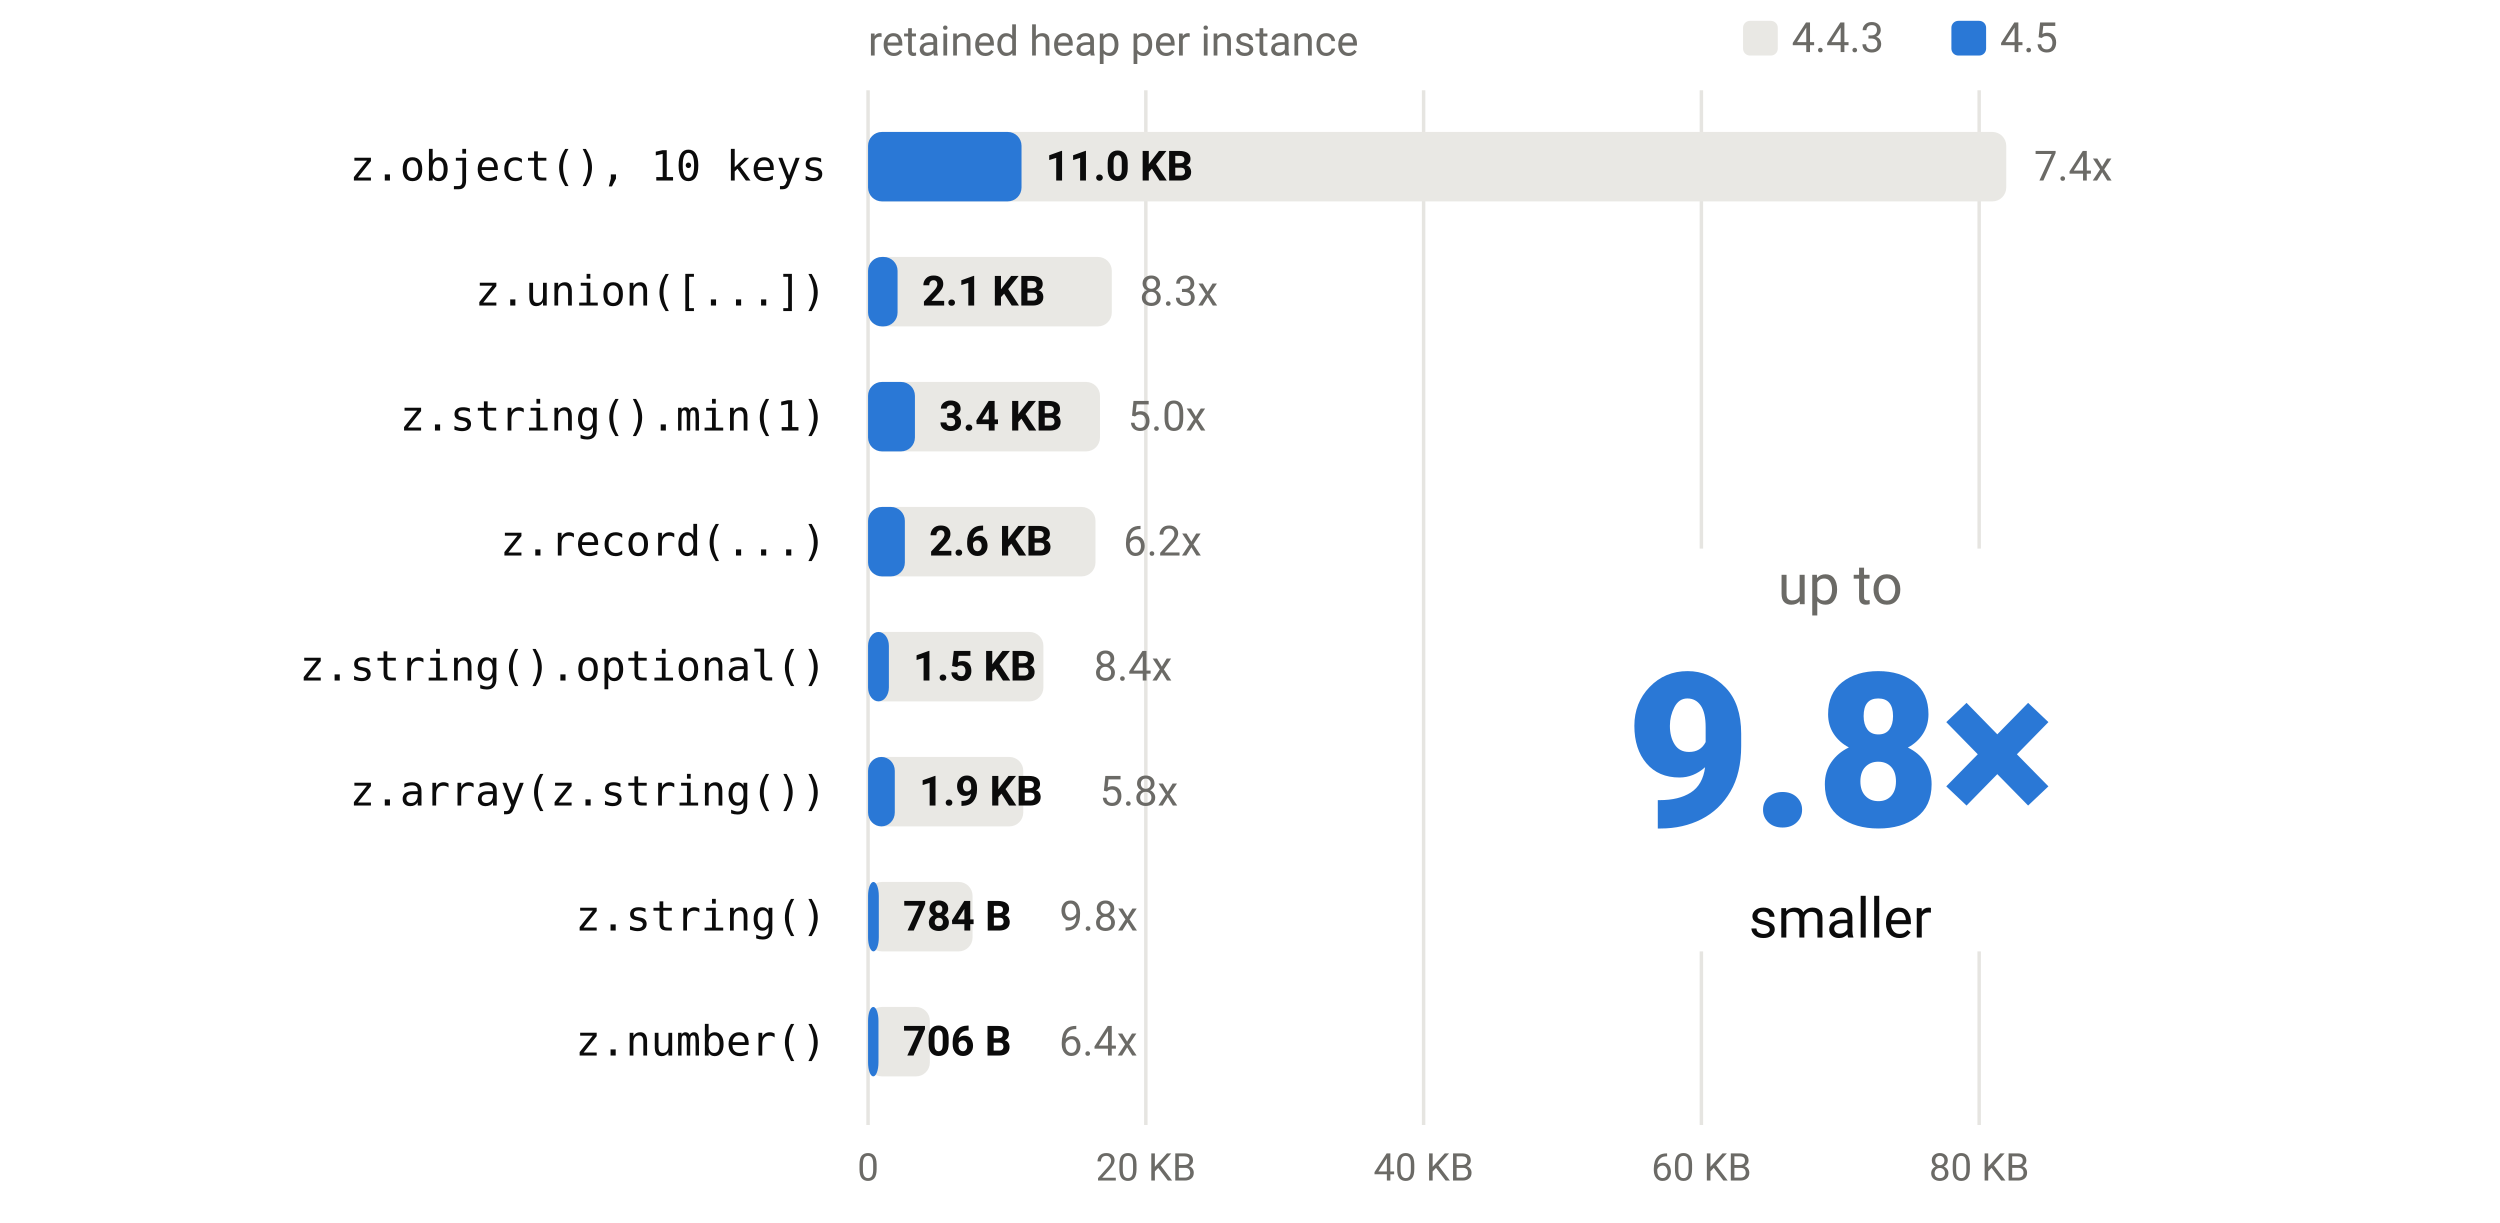
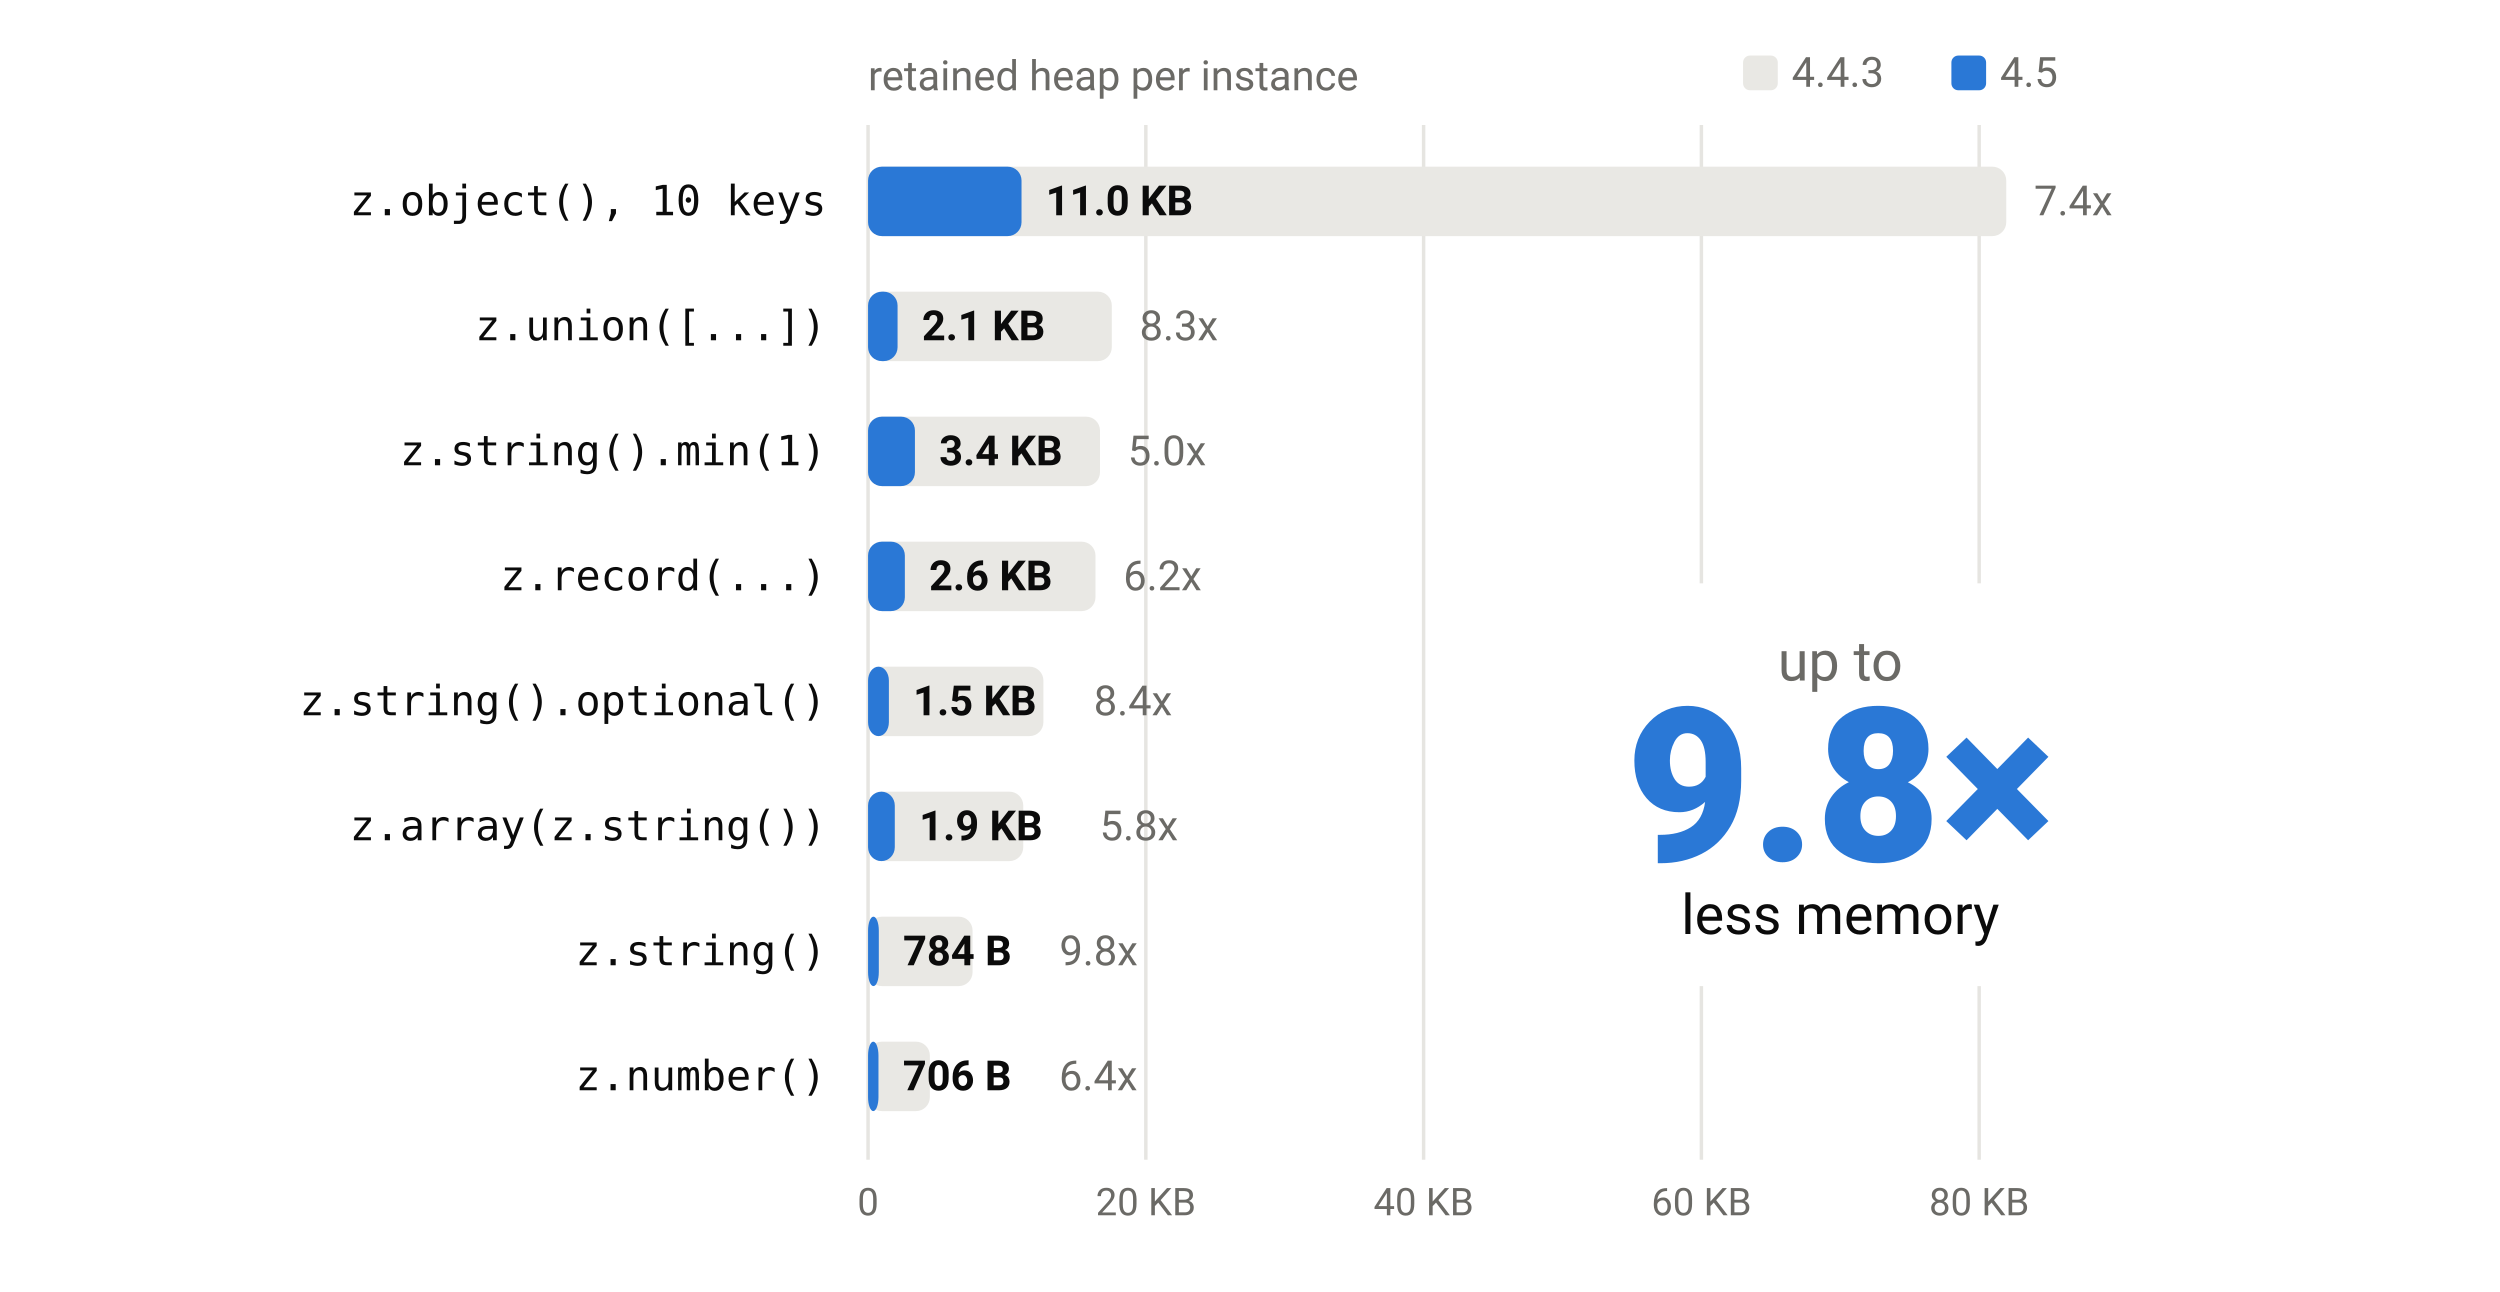
- <svg xmlns="http://www.w3.org/2000/svg" width="720" height="352" viewBox="0 0 720 352" font-family="ui-sans-serif, system-ui, -apple-system, Segoe UI, Roboto, sans-serif" font-size="13">
-   <text x="250" y="16" fill="#6b6a66" font-size="12">retained heap per instance</text>
-   <rect x="502" y="6" width="10" height="10" rx="2" fill="#e9e8e4" />
-   <text x="516" y="15" fill="#6b6a66" font-size="12">4.4.3</text>
-   <rect x="562" y="6" width="10" height="10" rx="2" fill="#2a78d6" />
-   <text x="576" y="15" fill="#6b6a66" font-size="12">4.5</text>
-   <line x1="250.0" y1="26" x2="250.0" y2="324" stroke="#e6e5e1" stroke-width="1" />
-   <text x="250.0" y="340" text-anchor="middle" fill="#6b6a66" font-size="11">0</text>
-   <line x1="330.0" y1="26" x2="330.0" y2="324" stroke="#e6e5e1" stroke-width="1" />
-   <text x="330.0" y="340" text-anchor="middle" fill="#6b6a66" font-size="11">20 KB</text>
-   <line x1="410.0" y1="26" x2="410.0" y2="324" stroke="#e6e5e1" stroke-width="1" />
-   <text x="410.0" y="340" text-anchor="middle" fill="#6b6a66" font-size="11">40 KB</text>
-   <line x1="490.0" y1="26" x2="490.0" y2="158" stroke="#e6e5e1" stroke-width="1" />
-   <line x1="490.0" y1="274" x2="490.0" y2="324" stroke="#e6e5e1" stroke-width="1" />
-   <text x="490.0" y="340" text-anchor="middle" fill="#6b6a66" font-size="11">60 KB</text>
-   <line x1="570.0" y1="26" x2="570.0" y2="158" stroke="#e6e5e1" stroke-width="1" />
-   <line x1="570.0" y1="274" x2="570.0" y2="324" stroke="#e6e5e1" stroke-width="1" />
-   <text x="570.0" y="340" text-anchor="middle" fill="#6b6a66" font-size="11">80 KB</text>
-   <text x="238" y="52" text-anchor="end" fill="#0b0b0b" font-family="ui-monospace, SFMono-Regular, Menlo, monospace" font-size="12">z.object(), 10 keys</text>
-   <rect x="250" y="38" width="327.8" height="20" rx="4" fill="#e9e8e4" />
-   <rect x="250" y="38" width="44.2" height="20" rx="4" fill="#2a78d6" />
-   <text x="301.188" y="52" fill="#0b0b0b" font-weight="700" font-size="12">11.0 KB</text>
-   <text x="585.8" y="52" fill="#6b6a66" font-size="12">7.4x</text>
-   <text x="238" y="88" text-anchor="end" fill="#0b0b0b" font-family="ui-monospace, SFMono-Regular, Menlo, monospace" font-size="12">z.union([...])</text>
-   <rect x="250" y="74" width="70.2" height="20" rx="4" fill="#e9e8e4" />
-   <rect x="250" y="74" width="8.5" height="20" rx="4" fill="#2a78d6" />
-   <text x="265.5" y="88" fill="#0b0b0b" font-weight="700" font-size="12">2.1 KB</text>
-   <text x="328.2" y="88" fill="#6b6a66" font-size="12">8.3x</text>
-   <text x="238" y="124" text-anchor="end" fill="#0b0b0b" font-family="ui-monospace, SFMono-Regular, Menlo, monospace" font-size="12">z.string().min(1)</text>
-   <rect x="250" y="110" width="66.8" height="20" rx="4" fill="#e9e8e4" />
-   <rect x="250" y="110" width="13.5" height="20" rx="4" fill="#2a78d6" />
-   <text x="270.484" y="124" fill="#0b0b0b" font-weight="700" font-size="12">3.4 KB</text>
-   <text x="324.8" y="124" fill="#6b6a66" font-size="12">5.0x</text>
-   <text x="238" y="160" text-anchor="end" fill="#0b0b0b" font-family="ui-monospace, SFMono-Regular, Menlo, monospace" font-size="12">z.record(...)</text>
-   <rect x="250" y="146" width="65.5" height="20" rx="4" fill="#e9e8e4" />
-   <rect x="250" y="146" width="10.6" height="20" rx="4" fill="#2a78d6" />
-   <text x="267.566" y="160" fill="#0b0b0b" font-weight="700" font-size="12">2.6 KB</text>
-   <text x="323.5" y="160" fill="#6b6a66" font-size="12">6.2x</text>
-   <text x="238" y="196" text-anchor="end" fill="#0b0b0b" font-family="ui-monospace, SFMono-Regular, Menlo, monospace" font-size="12">z.string().optional()</text>
-   <rect x="250" y="182" width="50.5" height="20" rx="4" fill="#e9e8e4" />
-   <rect x="250" y="182" width="6.0" height="20" rx="4" fill="#2a78d6" />
-   <text x="262.988" y="196" fill="#0b0b0b" font-weight="700" font-size="12">1.5 KB</text>
-   <text x="315.0" y="196" fill="#6b6a66" font-size="12">8.4x</text>
-   <text x="238" y="232" text-anchor="end" fill="#0b0b0b" font-family="ui-monospace, SFMono-Regular, Menlo, monospace" font-size="12">z.array(z.string())</text>
-   <rect x="250" y="218" width="44.7" height="20" rx="4" fill="#e9e8e4" />
-   <rect x="250" y="218" width="7.7" height="20" rx="4" fill="#2a78d6" />
-   <text x="264.738" y="232" fill="#0b0b0b" font-weight="700" font-size="12">1.9 KB</text>
-   <text x="316.7" y="232" fill="#6b6a66" font-size="12">5.8x</text>
-   <text x="238" y="268" text-anchor="end" fill="#0b0b0b" font-family="ui-monospace, SFMono-Regular, Menlo, monospace" font-size="12">z.string()</text>
-   <rect x="250" y="254" width="30.1" height="20" rx="4" fill="#e9e8e4" />
-   <rect x="250" y="254" width="3.1" height="20" rx="4" fill="#2a78d6" />
-   <text x="260.062" y="268" fill="#0b0b0b" font-weight="700" font-size="12">784 B</text>
-   <text x="305.1" y="268" fill="#6b6a66" font-size="12">9.8x</text>
-   <text x="238" y="304" text-anchor="end" fill="#0b0b0b" font-family="ui-monospace, SFMono-Regular, Menlo, monospace" font-size="12">z.number()</text>
-   <rect x="250" y="290" width="17.8" height="20" rx="4" fill="#e9e8e4" />
-   <rect x="250" y="290" width="3.0" height="20" rx="4" fill="#2a78d6" />
-   <text x="260" y="304" fill="#0b0b0b" font-weight="700" font-size="12">706 B</text>
-   <text x="305.0" y="304" fill="#6b6a66" font-size="12">6.4x</text>
-   <text x="530" y="174" text-anchor="middle" fill="#6b6a66" font-size="16">up to</text>
-   <text x="530" y="238" text-anchor="middle" fill="#2a78d6" font-weight="800" font-size="62">9.8×</text>
-   <text x="530" y="270" text-anchor="middle" fill="#0b0b0b" font-size="16">smaller</text>
+ <svg xmlns="http://www.w3.org/2000/svg" width="720" height="372" viewBox="0 0 720 372" font-family="ui-sans-serif, system-ui, -apple-system, Segoe UI, Roboto, sans-serif" font-size="13">
+   <text x="250" y="26" fill="#6b6a66" font-size="12">retained heap per instance</text>
+   <rect x="502" y="16" width="10" height="10" rx="2" fill="#e9e8e4" />
+   <text x="516" y="25" fill="#6b6a66" font-size="12">4.4.3</text>
+   <rect x="562" y="16" width="10" height="10" rx="2" fill="#2a78d6" />
+   <text x="576" y="25" fill="#6b6a66" font-size="12">4.5</text>
+   <line x1="250.0" y1="36" x2="250.0" y2="334" stroke="#e6e5e1" stroke-width="1" />
+   <text x="250.0" y="350" text-anchor="middle" fill="#6b6a66" font-size="11">0</text>
+   <line x1="330.0" y1="36" x2="330.0" y2="334" stroke="#e6e5e1" stroke-width="1" />
+   <text x="330.0" y="350" text-anchor="middle" fill="#6b6a66" font-size="11">20 KB</text>
+   <line x1="410.0" y1="36" x2="410.0" y2="334" stroke="#e6e5e1" stroke-width="1" />
+   <text x="410.0" y="350" text-anchor="middle" fill="#6b6a66" font-size="11">40 KB</text>
+   <line x1="490.0" y1="36" x2="490.0" y2="168" stroke="#e6e5e1" stroke-width="1" />
+   <line x1="490.0" y1="284" x2="490.0" y2="334" stroke="#e6e5e1" stroke-width="1" />
+   <text x="490.0" y="350" text-anchor="middle" fill="#6b6a66" font-size="11">60 KB</text>
+   <line x1="570.0" y1="36" x2="570.0" y2="168" stroke="#e6e5e1" stroke-width="1" />
+   <line x1="570.0" y1="284" x2="570.0" y2="334" stroke="#e6e5e1" stroke-width="1" />
+   <text x="570.0" y="350" text-anchor="middle" fill="#6b6a66" font-size="11">80 KB</text>
+   <text x="238" y="62" text-anchor="end" fill="#0b0b0b" font-family="ui-monospace, SFMono-Regular, Menlo, monospace" font-size="12">z.object(), 10 keys</text>
+   <rect x="250" y="48" width="327.8" height="20" rx="4" fill="#e9e8e4" />
+   <rect x="250" y="48" width="44.2" height="20" rx="4" fill="#2a78d6" />
+   <text x="301.188" y="62" fill="#0b0b0b" font-weight="700" font-size="12">11.0 KB</text>
+   <text x="585.8" y="62" fill="#6b6a66" font-size="12">7.4x</text>
+   <text x="238" y="98" text-anchor="end" fill="#0b0b0b" font-family="ui-monospace, SFMono-Regular, Menlo, monospace" font-size="12">z.union([...])</text>
+   <rect x="250" y="84" width="70.2" height="20" rx="4" fill="#e9e8e4" />
+   <rect x="250" y="84" width="8.5" height="20" rx="4" fill="#2a78d6" />
+   <text x="265.5" y="98" fill="#0b0b0b" font-weight="700" font-size="12">2.1 KB</text>
+   <text x="328.2" y="98" fill="#6b6a66" font-size="12">8.3x</text>
+   <text x="238" y="134" text-anchor="end" fill="#0b0b0b" font-family="ui-monospace, SFMono-Regular, Menlo, monospace" font-size="12">z.string().min(1)</text>
+   <rect x="250" y="120" width="66.8" height="20" rx="4" fill="#e9e8e4" />
+   <rect x="250" y="120" width="13.5" height="20" rx="4" fill="#2a78d6" />
+   <text x="270.484" y="134" fill="#0b0b0b" font-weight="700" font-size="12">3.4 KB</text>
+   <text x="324.8" y="134" fill="#6b6a66" font-size="12">5.0x</text>
+   <text x="238" y="170" text-anchor="end" fill="#0b0b0b" font-family="ui-monospace, SFMono-Regular, Menlo, monospace" font-size="12">z.record(...)</text>
+   <rect x="250" y="156" width="65.5" height="20" rx="4" fill="#e9e8e4" />
+   <rect x="250" y="156" width="10.6" height="20" rx="4" fill="#2a78d6" />
+   <text x="267.566" y="170" fill="#0b0b0b" font-weight="700" font-size="12">2.6 KB</text>
+   <text x="323.5" y="170" fill="#6b6a66" font-size="12">6.2x</text>
+   <text x="238" y="206" text-anchor="end" fill="#0b0b0b" font-family="ui-monospace, SFMono-Regular, Menlo, monospace" font-size="12">z.string().optional()</text>
+   <rect x="250" y="192" width="50.5" height="20" rx="4" fill="#e9e8e4" />
+   <rect x="250" y="192" width="6.0" height="20" rx="4" fill="#2a78d6" />
+   <text x="262.988" y="206" fill="#0b0b0b" font-weight="700" font-size="12">1.5 KB</text>
+   <text x="315.0" y="206" fill="#6b6a66" font-size="12">8.4x</text>
+   <text x="238" y="242" text-anchor="end" fill="#0b0b0b" font-family="ui-monospace, SFMono-Regular, Menlo, monospace" font-size="12">z.array(z.string())</text>
+   <rect x="250" y="228" width="44.7" height="20" rx="4" fill="#e9e8e4" />
+   <rect x="250" y="228" width="7.7" height="20" rx="4" fill="#2a78d6" />
+   <text x="264.738" y="242" fill="#0b0b0b" font-weight="700" font-size="12">1.9 KB</text>
+   <text x="316.7" y="242" fill="#6b6a66" font-size="12">5.8x</text>
+   <text x="238" y="278" text-anchor="end" fill="#0b0b0b" font-family="ui-monospace, SFMono-Regular, Menlo, monospace" font-size="12">z.string()</text>
+   <rect x="250" y="264" width="30.1" height="20" rx="4" fill="#e9e8e4" />
+   <rect x="250" y="264" width="3.1" height="20" rx="4" fill="#2a78d6" />
+   <text x="260.062" y="278" fill="#0b0b0b" font-weight="700" font-size="12">784 B</text>
+   <text x="305.1" y="278" fill="#6b6a66" font-size="12">9.8x</text>
+   <text x="238" y="314" text-anchor="end" fill="#0b0b0b" font-family="ui-monospace, SFMono-Regular, Menlo, monospace" font-size="12">z.number()</text>
+   <rect x="250" y="300" width="17.8" height="20" rx="4" fill="#e9e8e4" />
+   <rect x="250" y="300" width="3.0" height="20" rx="4" fill="#2a78d6" />
+   <text x="260" y="314" fill="#0b0b0b" font-weight="700" font-size="12">706 B</text>
+   <text x="305.0" y="314" fill="#6b6a66" font-size="12">6.4x</text>
+   <text x="530" y="196" text-anchor="middle" fill="#6b6a66" font-size="16">up to</text>
+   <text x="530" y="248" text-anchor="middle" fill="#2a78d6" font-weight="800" font-size="62">9.8×</text>
+   <text x="530" y="269" text-anchor="middle" fill="#0b0b0b" font-size="16">less memory</text>
</svg>
